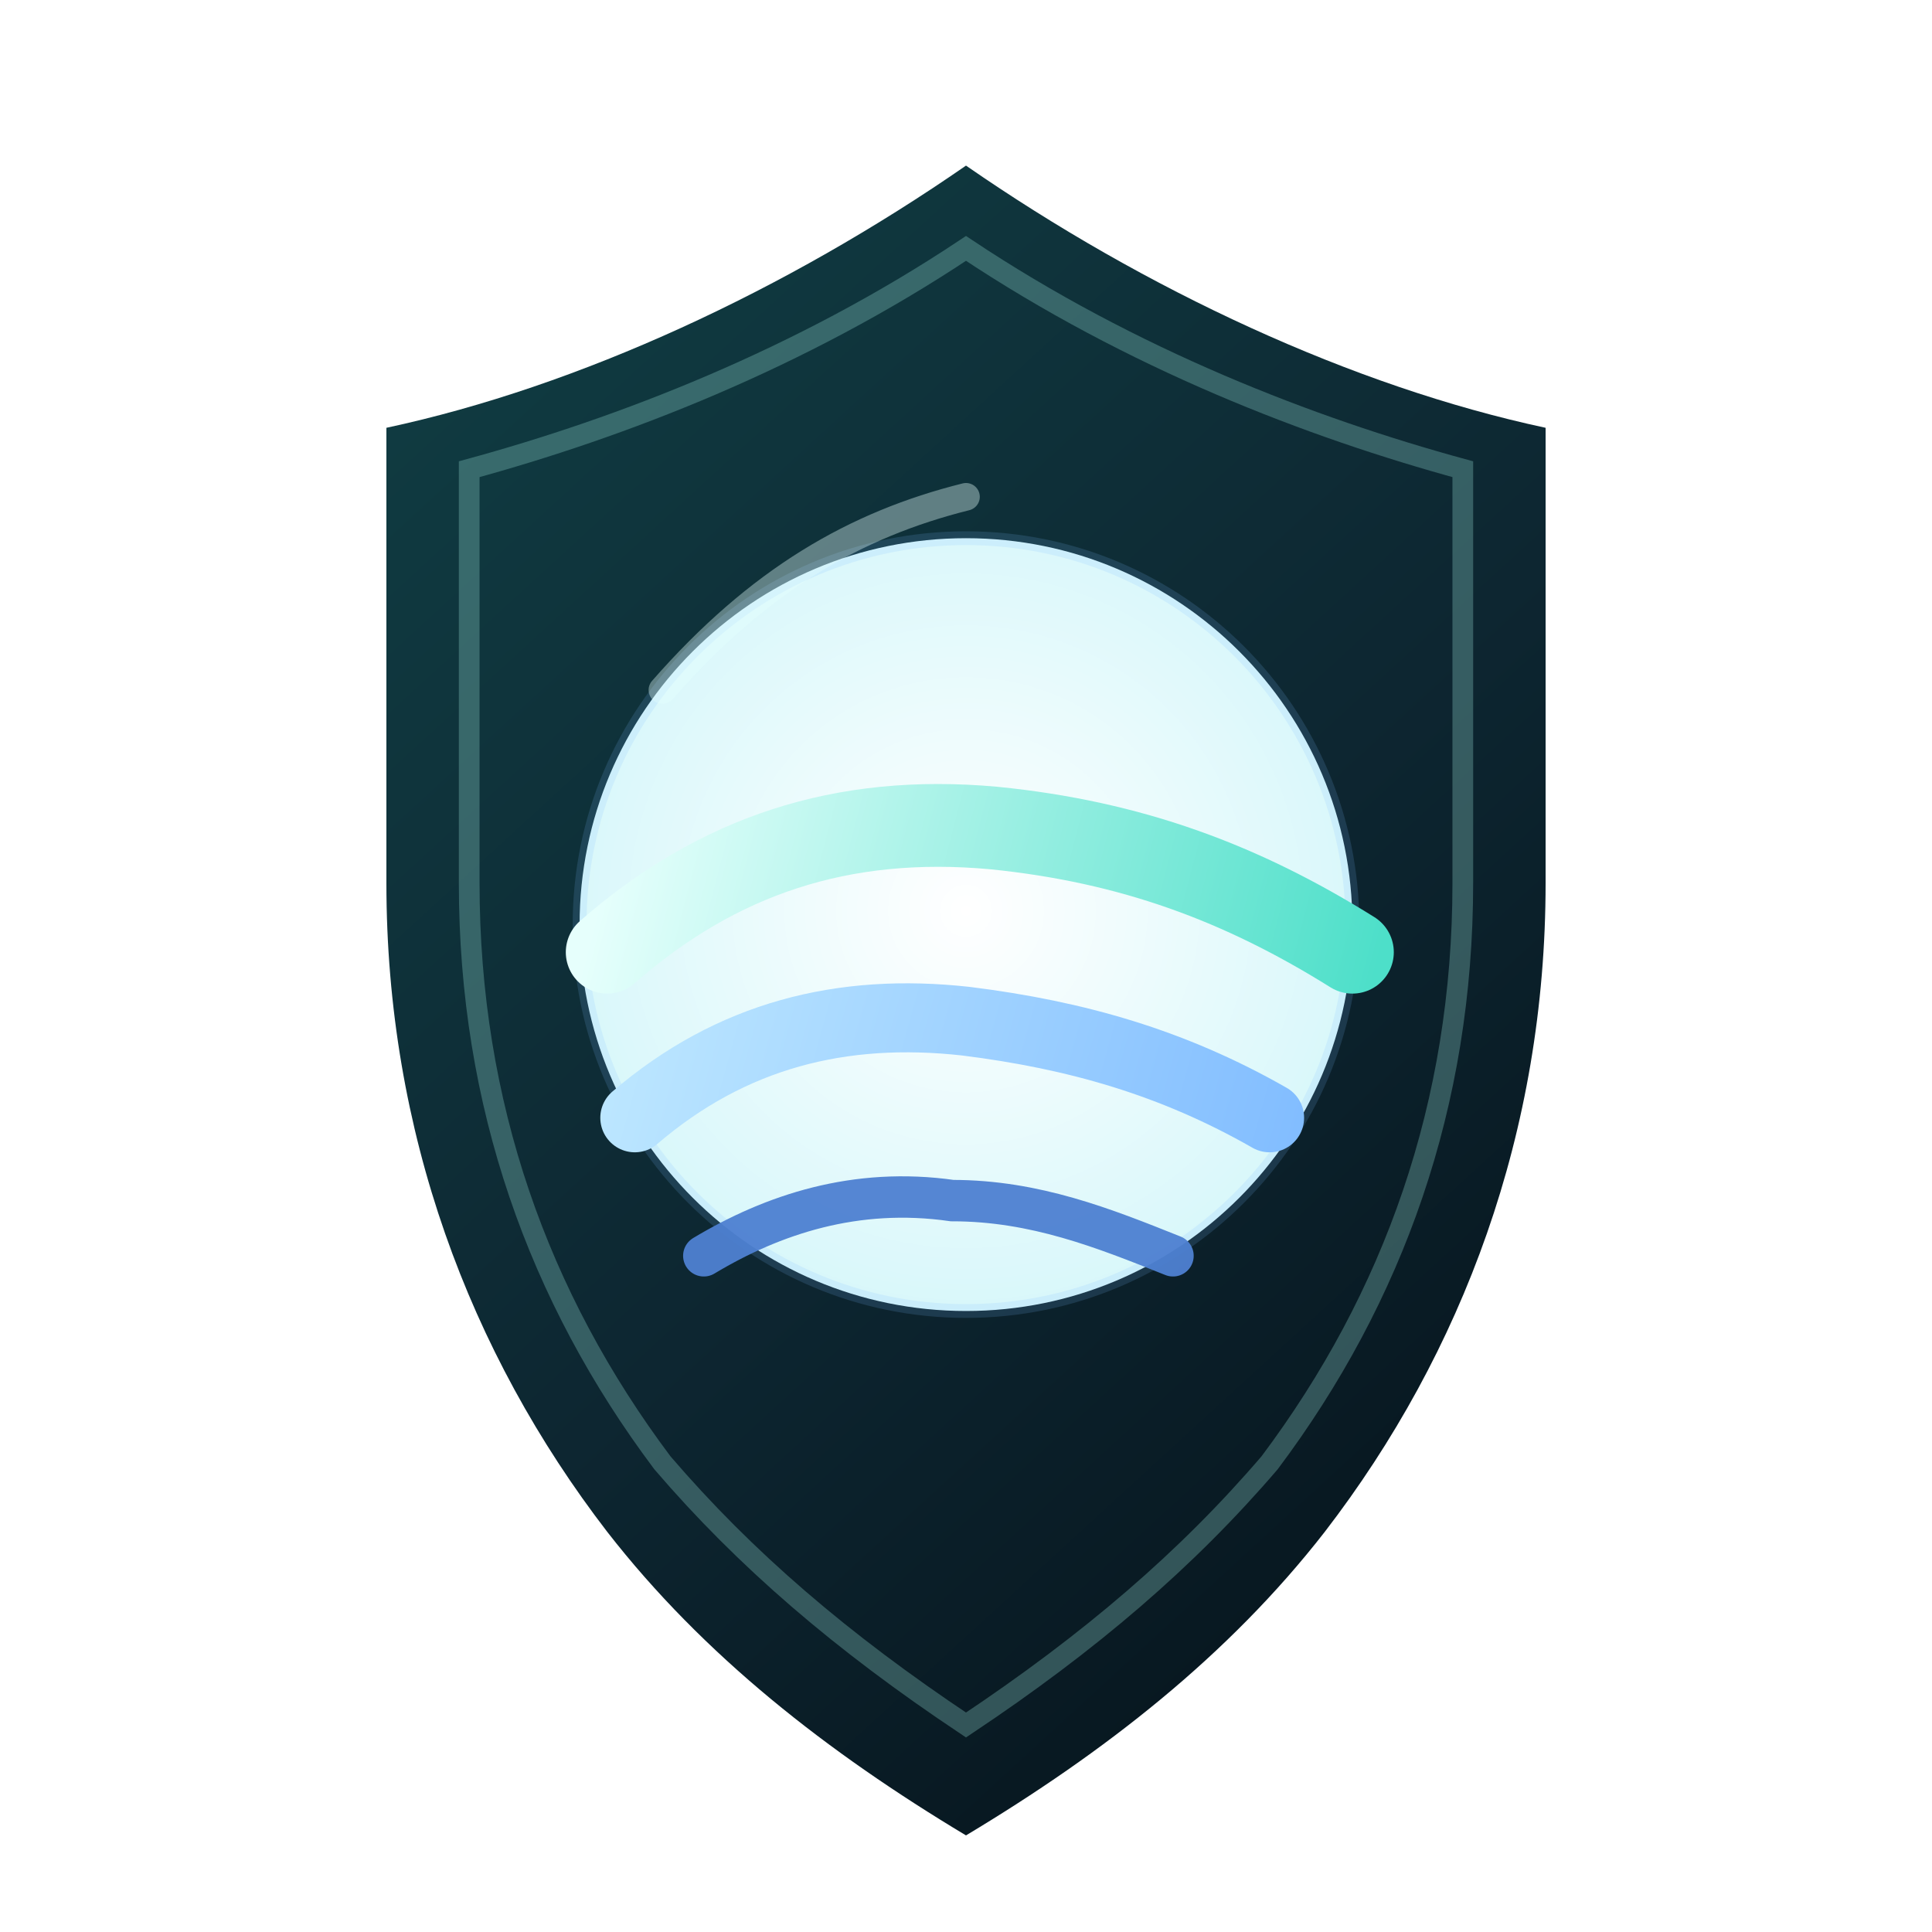
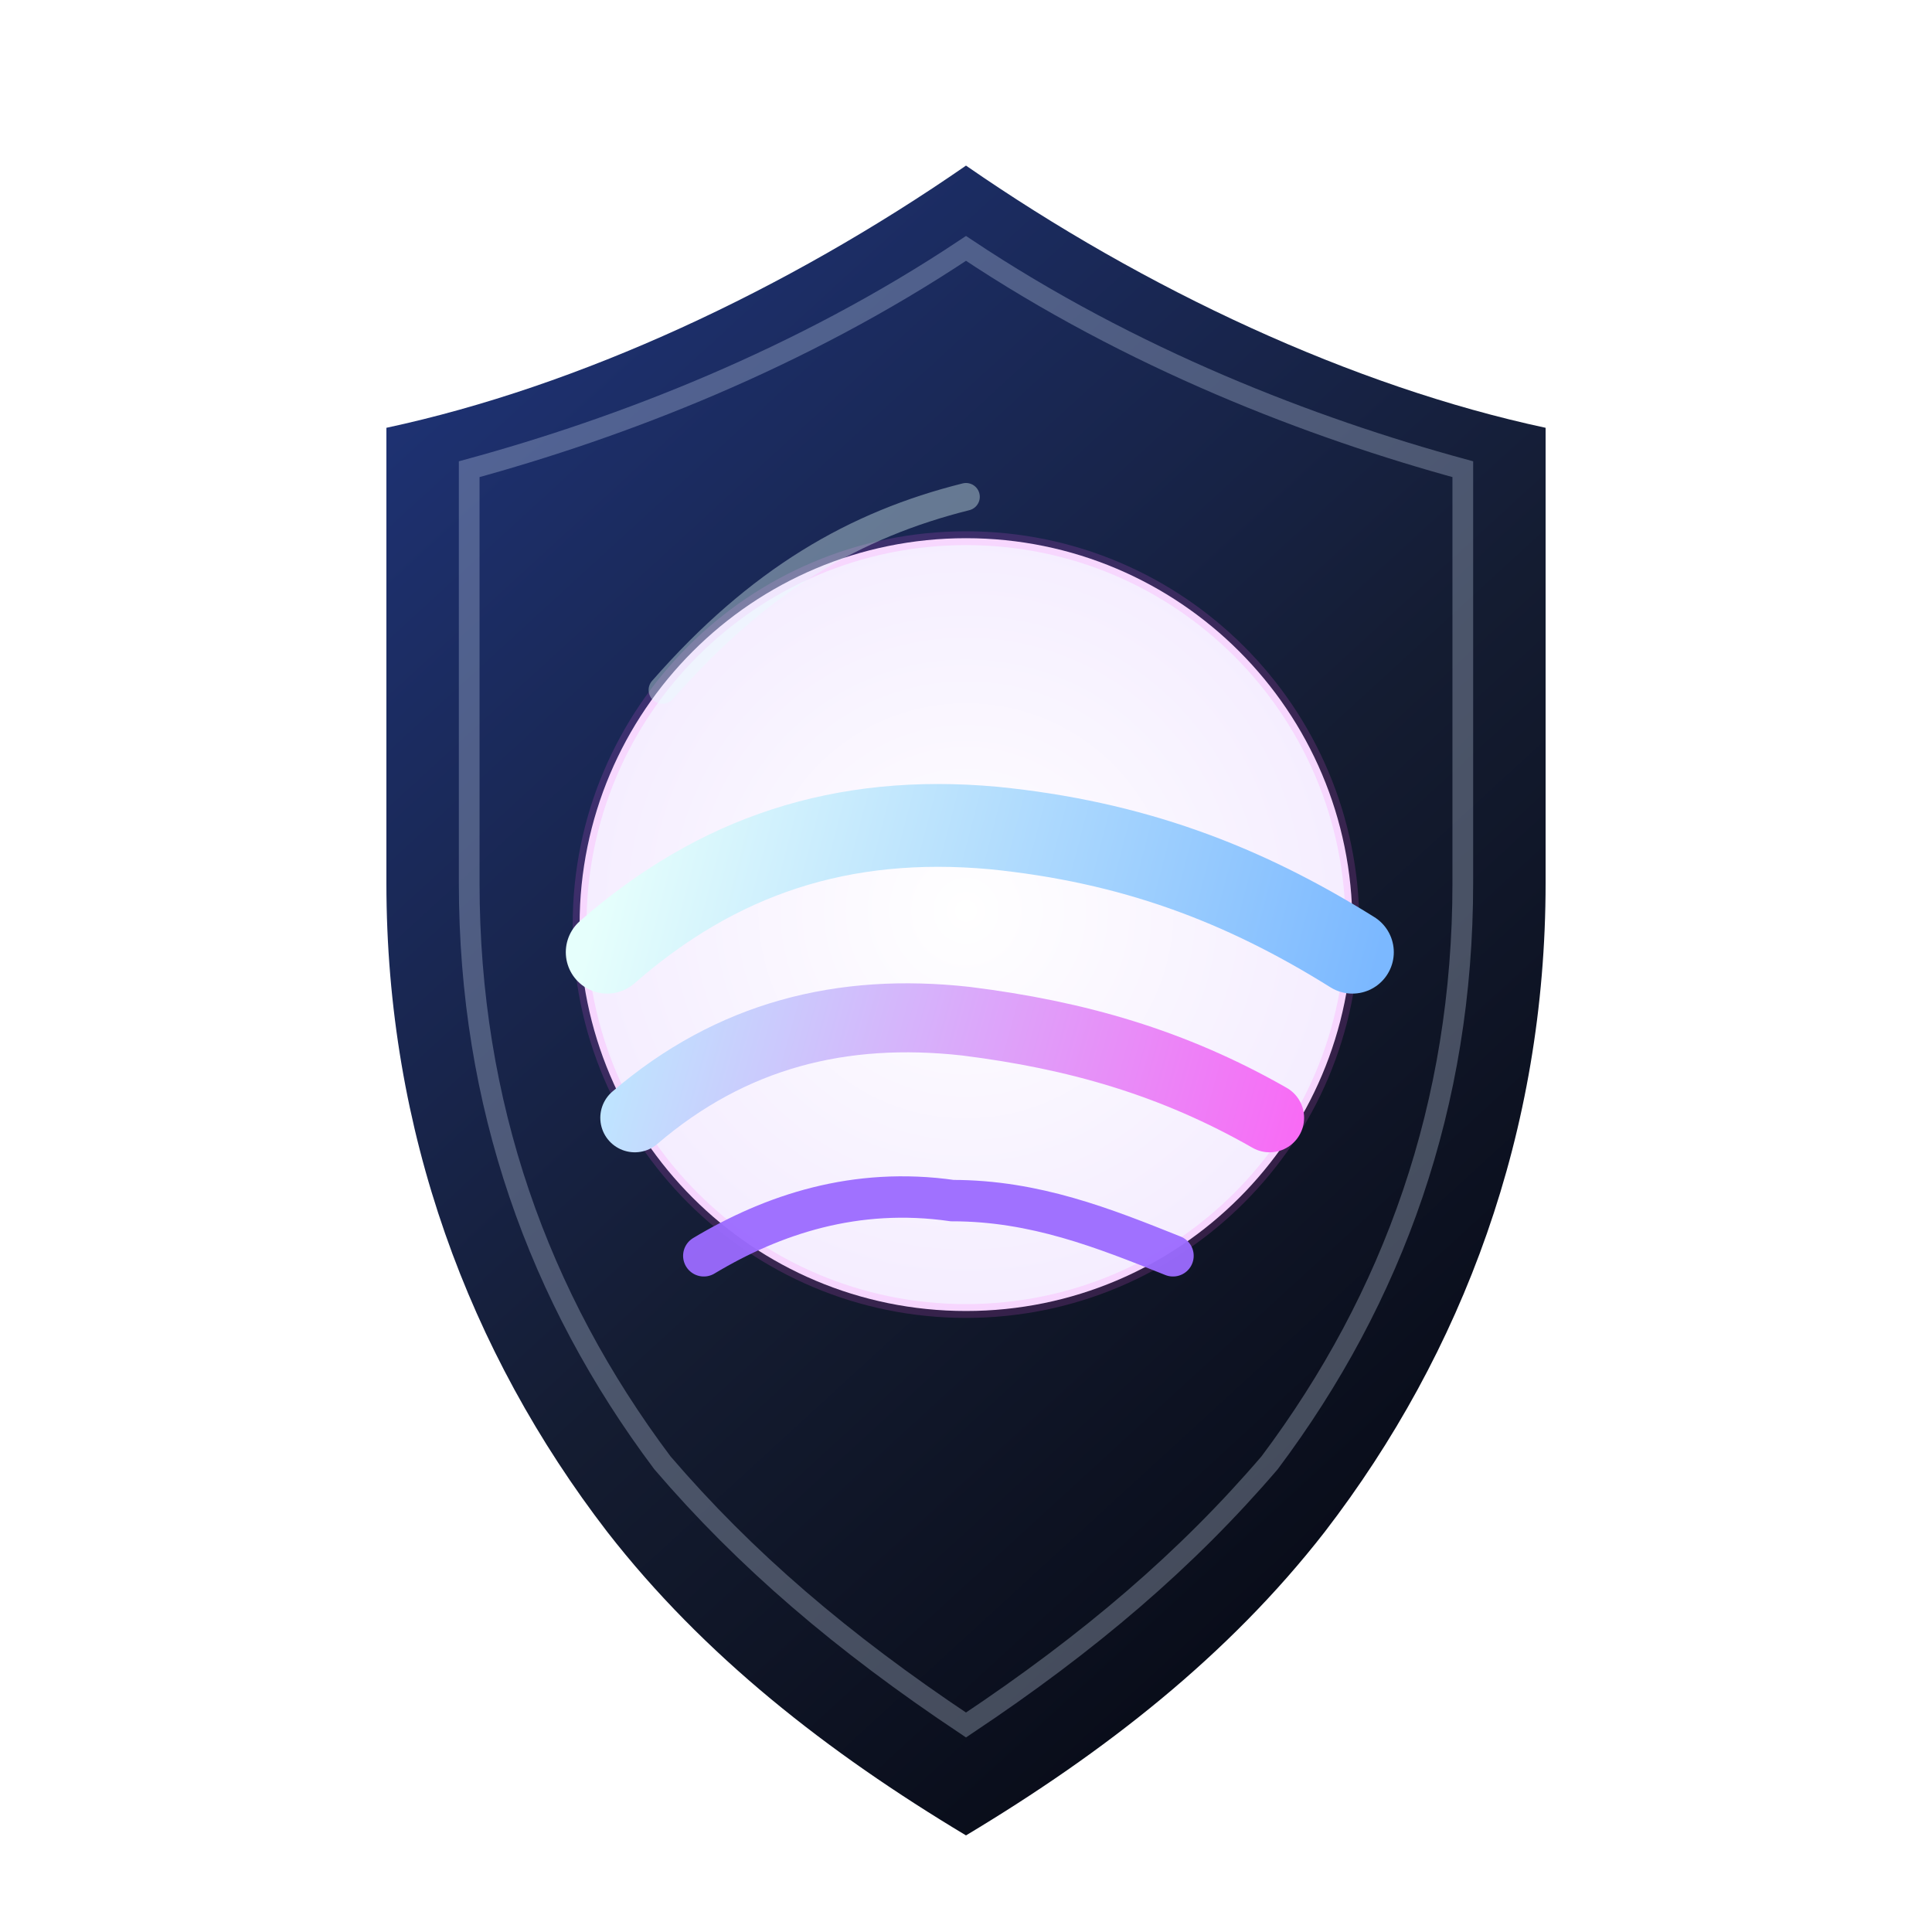
<svg xmlns="http://www.w3.org/2000/svg" width="140" height="140" viewBox="0 0 140 140" fill="none">
  <defs>
    <linearGradient id="sw-shield-fill" x1="26" y1="22" x2="114" y2="118" gradientUnits="userSpaceOnUse">
-       <stop offset="0" stop-color="#103D43" />
-       <stop offset="0.55" stop-color="#0D2631" />
-       <stop offset="1" stop-color="#06131B" />
+       <stop offset="0" stop-color="#1F347A" />
+       <stop offset="0.55" stop-color="#141C31" />
+       <stop offset="1" stop-color="#050711" />
    </linearGradient>
    <linearGradient id="sw-wave-1" x1="44" y1="63" x2="98" y2="77" gradientUnits="userSpaceOnUse">
      <stop offset="0" stop-color="#E6FFFC" />
-       <stop offset="1" stop-color="#4DDFC9" />
+       <stop offset="1" stop-color="#7BB8FF" />
    </linearGradient>
    <linearGradient id="sw-wave-2" x1="44" y1="75" x2="98" y2="90" gradientUnits="userSpaceOnUse">
      <stop offset="0" stop-color="#BDE7FF" />
-       <stop offset="1" stop-color="#7BB8FF" />
+       <stop offset="1" stop-color="#FF5CF4" />
    </linearGradient>
    <radialGradient id="sw-core" cx="0" cy="0" r="1" gradientUnits="userSpaceOnUse" gradientTransform="translate(70 66) rotate(90) scale(30)">
      <stop offset="0" stop-color="#FFFFFF" />
-       <stop offset="1" stop-color="#D7F7FA" />
+       <stop offset="1" stop-color="#F4ECFF" />
    </radialGradient>
  </defs>
  <path d="M70 12C57 21 42 28 28 31v33c0 18 6 34 16 47 7 9 16 16 26 22 10-6 19-13 26-22 10-13 16-29 16-47V31c-14-3-29-10-42-19z" fill="url(#sw-shield-fill)" />
-   <path d="M70 18C58 26 45 31 34 34v30c0 16 5 30 14 42 6 7 13 13 22 19 9-6 16-12 22-19 9-12 14-26 14-42V34c-11-3-24-8-36-16z" fill="none" stroke="#A2EBE2" stroke-opacity="0.28" stroke-width="1.5" />
+   <path d="M70 18C58 26 45 31 34 34v30c0 16 5 30 14 42 6 7 13 13 22 19 9-6 16-12 22-19 9-12 14-26 14-42V34c-11-3-24-8-36-16z" fill="none" stroke="#DCE9FF" stroke-opacity="0.28" stroke-width="1.5" />
  <circle cx="70" cy="67" r="28" fill="url(#sw-core)" />
-   <circle cx="70" cy="67" r="28" fill="none" stroke="#7BB8FF" stroke-opacity="0.16" stroke-width="1" />
+   <circle cx="70" cy="67" r="28" fill="none" stroke="#FF5CF4" stroke-opacity="0.16" stroke-width="1" />
  <path d="M44 69c8-7 17-10 28-9 10 1 18 4 26 9" stroke="url(#sw-wave-1)" stroke-width="6" stroke-linecap="round" />
  <path d="M46 81c7-6 15-8 24-7 8 1 15 3 22 7" stroke="url(#sw-wave-2)" stroke-width="5" stroke-linecap="round" />
-   <path d="M51 91c5-3 11-5 18-4 6 0 11 2 16 4" stroke="#4E80D1" stroke-width="3" stroke-linecap="round" opacity="0.95" />
+   <path d="M51 91c5-3 11-5 18-4 6 0 11 2 16 4" stroke="#9B6BFF" stroke-width="3" stroke-linecap="round" opacity="0.95" />
  <path d="M48 50c7-8 14-12 22-14" stroke="#E6FFFC" stroke-opacity="0.38" stroke-width="2" stroke-linecap="round" />
</svg>
